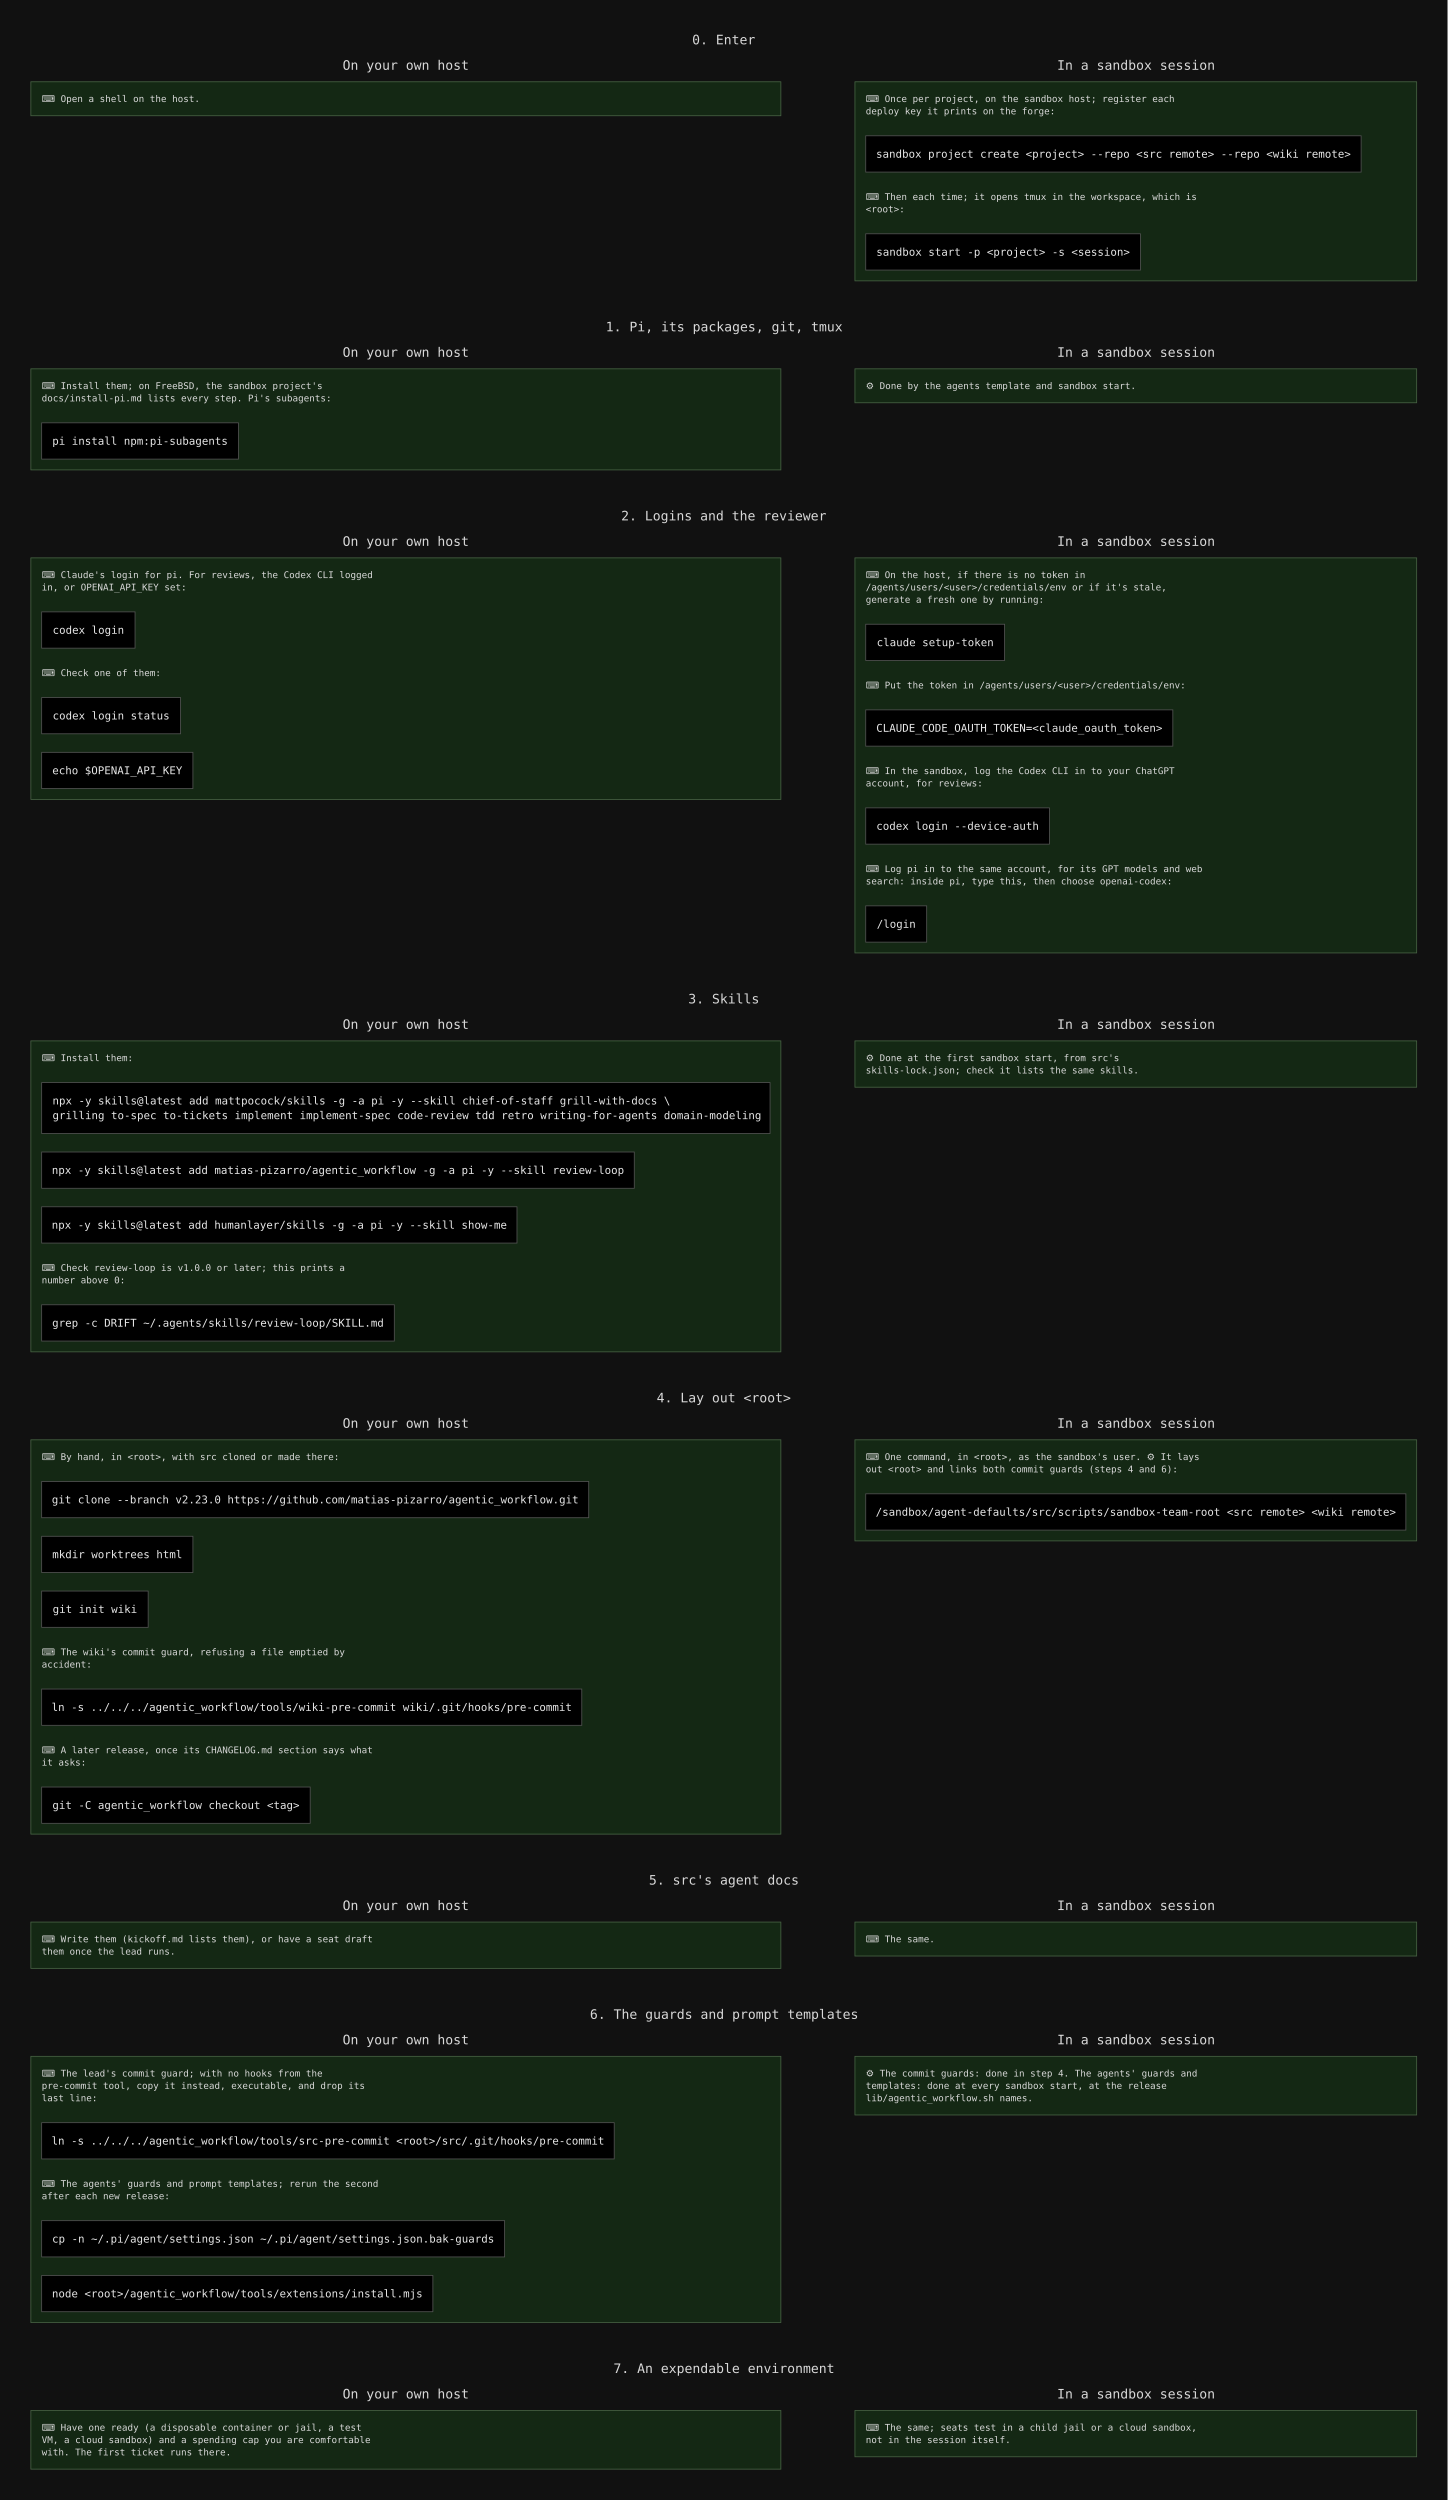
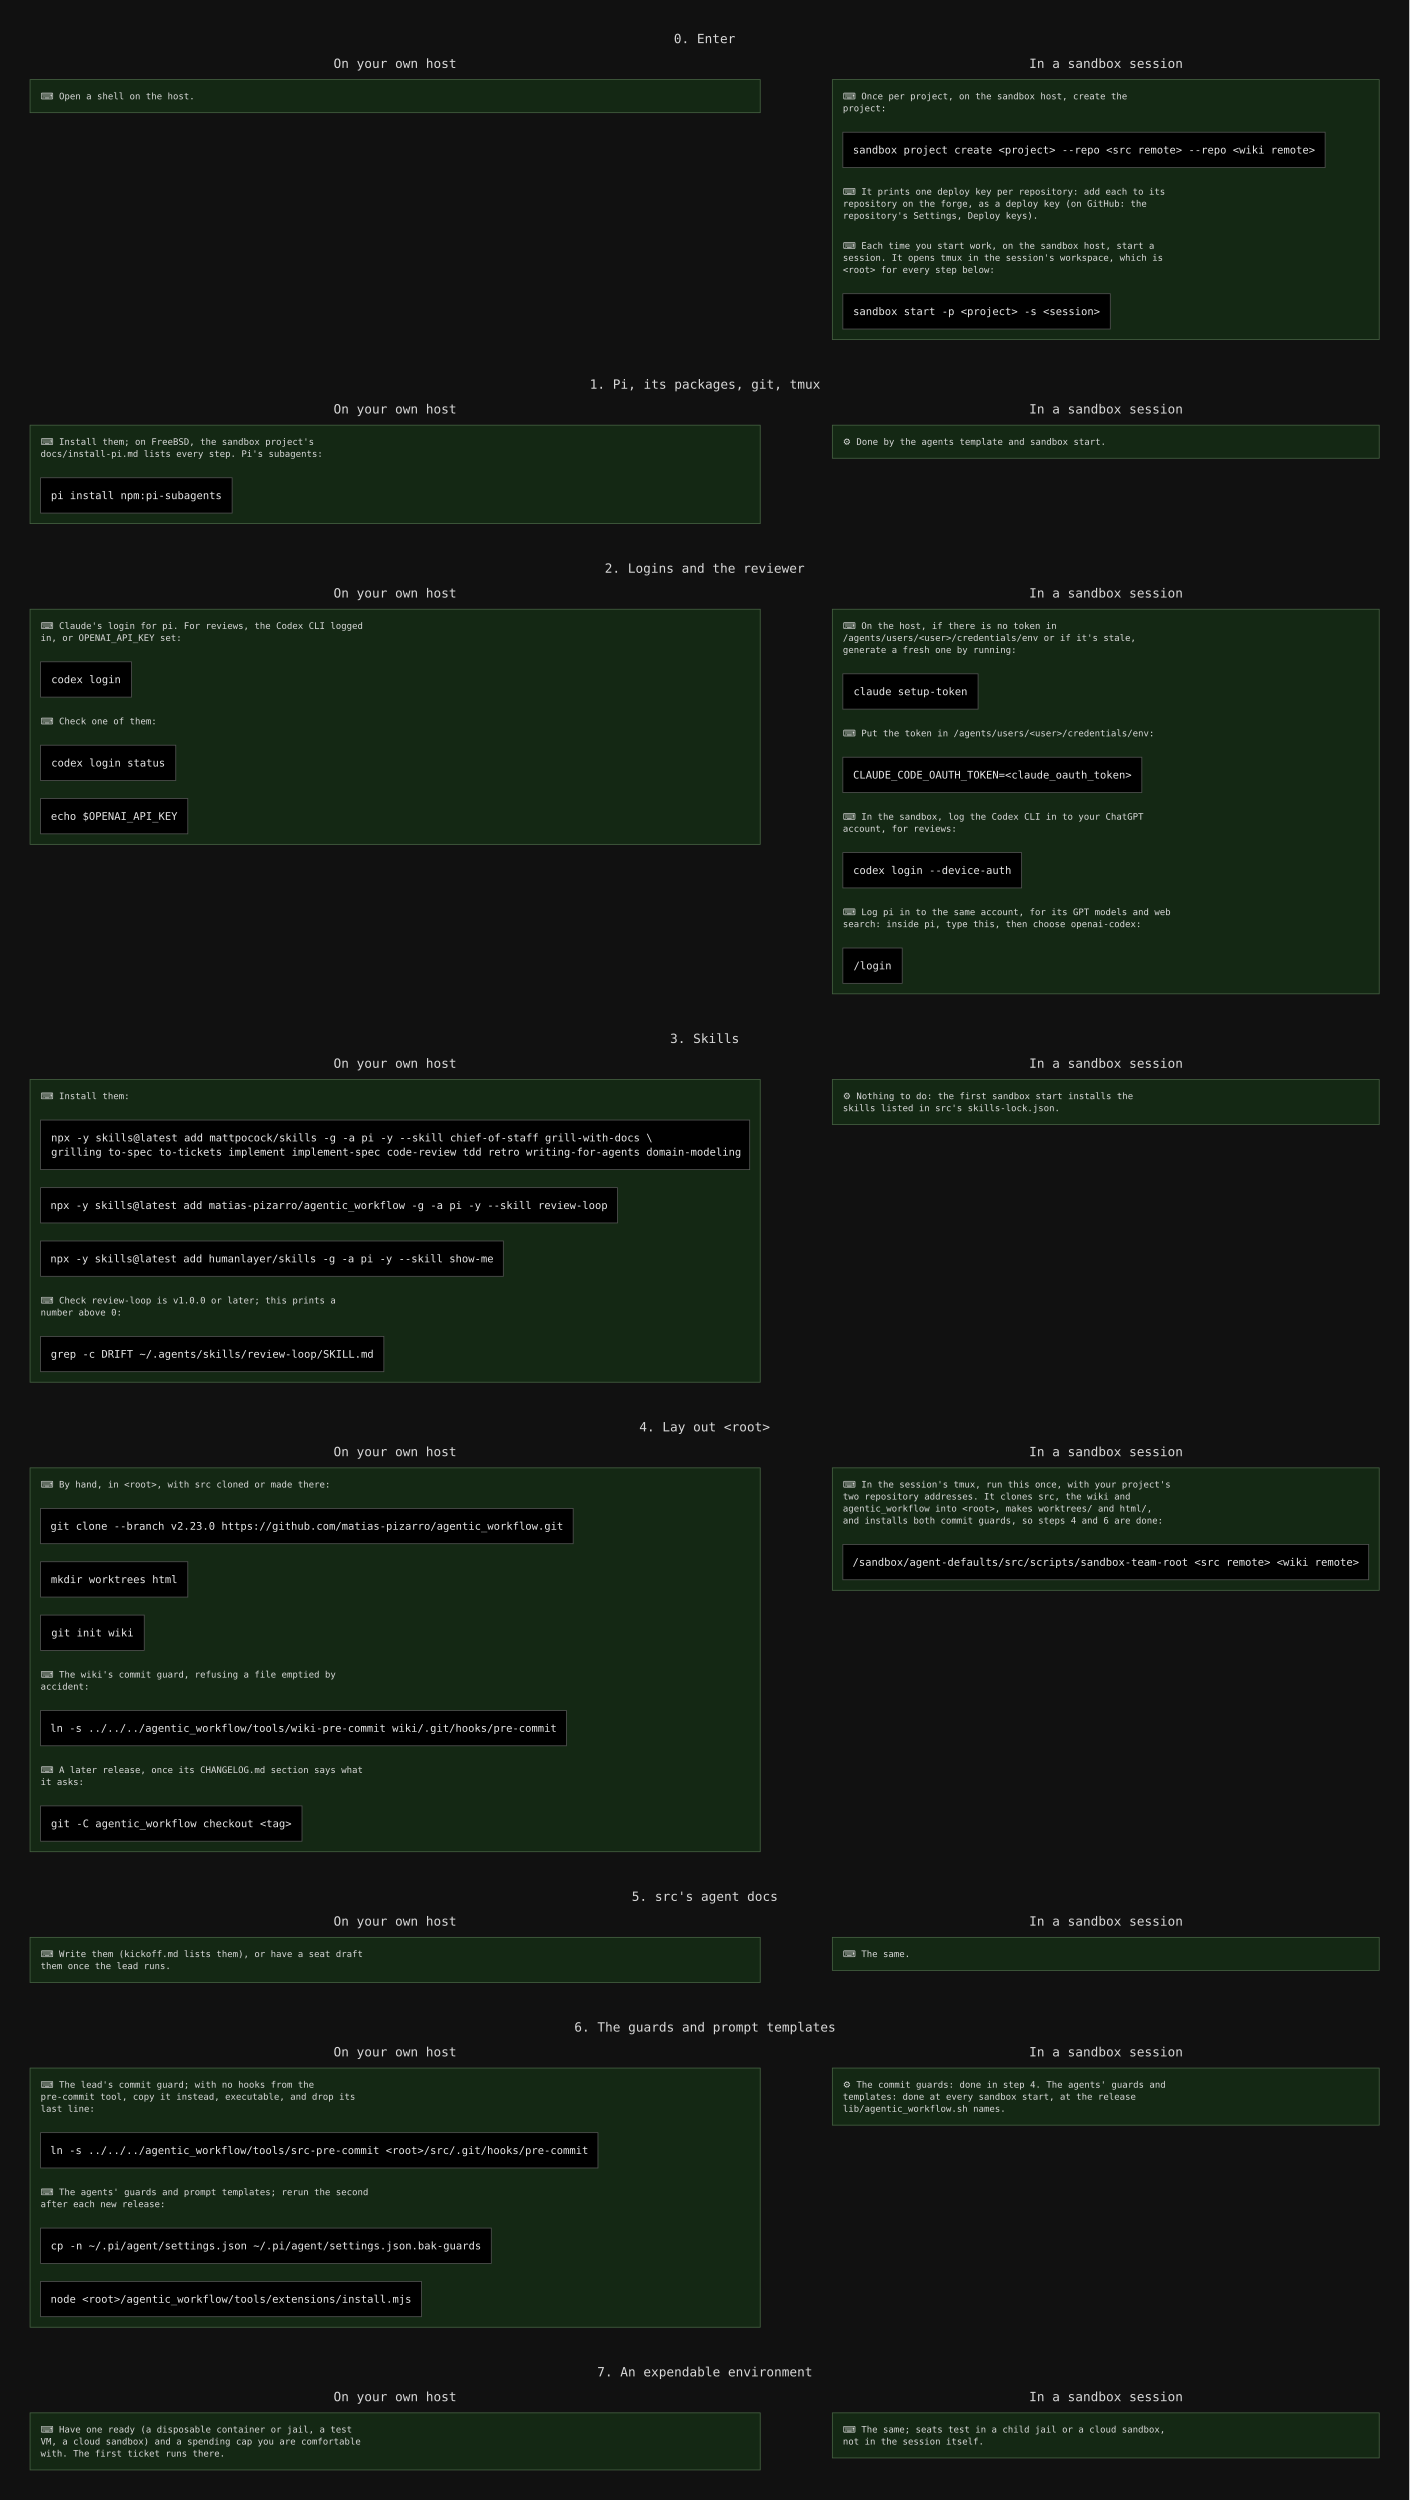
- <svg xmlns="http://www.w3.org/2000/svg" width="1876" height="3240" viewBox="0 0 1876 3240" font-family="'DejaVu Sans Mono', 'Menlo', 'Consolas', 'Liberation Mono', 'Courier New', monospace" font-size="14px">
+ <svg xmlns="http://www.w3.org/2000/svg" width="1876" height="3328" viewBox="0 0 1876 3328" font-family="'DejaVu Sans Mono', 'Menlo', 'Consolas', 'Liberation Mono', 'Courier New', monospace" font-size="14px">
  <defs>
  </defs>
-   <rect x="0" y="0" width="1876" height="3240" fill="#111111" />
+   <rect x="0" y="0" width="1876" height="3328" fill="#111111" />
  <g font-size="17px">
    <text x="897" y="57.45" fill="#d9d9d9" text-anchor="start">0. Enter</text>
  </g>
  <path d="M40 106 H1012 V150 H40 Z" fill="#142814" stroke="#486544" />
  <g font-size="17px">
    <text x="444" y="90.45" fill="#d9d9d9" text-anchor="start">On your own host</text>
  </g>
  <g font-size="12px">
    <text x="54" y="132.2" fill="#d9d9d9" text-anchor="start">⌨️ Open a shell on the host.</text>
  </g>
-   <path d="M1108 106 H1836 V364 H1108 Z" fill="#142814" stroke="#486544" />
+   <path d="M1108 106 H1836 V452 H1108 Z" fill="#142814" stroke="#486544" />
  <g font-size="17px">
    <text x="1370" y="90.45" fill="#d9d9d9" text-anchor="start">In a sandbox session</text>
  </g>
  <g font-size="12px">
-     <text x="1122" y="132.2" fill="#d9d9d9" text-anchor="start">⌨️ Once per project, on the sandbox host; register each</text>
-     <text x="1122" y="148.2" fill="#d9d9d9" text-anchor="start">deploy key it prints on the forge:</text>
+     <text x="1122" y="132.2" fill="#d9d9d9" text-anchor="start">⌨️ Once per project, on the sandbox host, create the</text>
+     <text x="1122" y="148.2" fill="#d9d9d9" text-anchor="start">project:</text>
  </g>
  <path d="M1122 176 H1764 V223 H1122 Z" fill="#000000" stroke="#555555" />
  <text x="1443" y="204.4" fill="#e8e8e8" text-anchor="middle">sandbox project create &lt;project&gt; --repo &lt;src remote&gt; --repo &lt;wiki remote&gt;</text>
  <g font-size="12px">
-     <text x="1122" y="259.2" fill="#d9d9d9" text-anchor="start">⌨️ Then each time; it opens tmux in the workspace, which is</text>
-     <text x="1122" y="275.2" fill="#d9d9d9" text-anchor="start">&lt;root&gt;:</text>
-   </g>
-   <path d="M1122 303 H1478 V350 H1122 Z" fill="#000000" stroke="#555555" />
-   <text x="1300" y="331.4" fill="#e8e8e8" text-anchor="middle">sandbox start -p &lt;project&gt; -s &lt;session&gt;</text>
-   <g font-size="17px">
-     <text x="785" y="429.45" fill="#d9d9d9" text-anchor="start">1. Pi, its packages, git, tmux</text>
-   </g>
-   <path d="M40 478 H1012 V609 H40 Z" fill="#142814" stroke="#486544" />
-   <g font-size="17px">
-     <text x="444" y="462.45" fill="#d9d9d9" text-anchor="start">On your own host</text>
-   </g>
-   <g font-size="12px">
-     <text x="54" y="504.2" fill="#d9d9d9" text-anchor="start">⌨️ Install them; on FreeBSD, the sandbox project's</text>
-     <text x="54" y="520.2" fill="#d9d9d9" text-anchor="start">docs/install-pi.md lists every step. Pi's subagents:</text>
-   </g>
-   <path d="M54 548 H309 V595 H54 Z" fill="#000000" stroke="#555555" />
-   <text x="181.5" y="576.4" fill="#e8e8e8" text-anchor="middle">pi install npm:pi-subagents</text>
-   <path d="M1108 478 H1836 V522 H1108 Z" fill="#142814" stroke="#486544" />
-   <g font-size="17px">
-     <text x="1370" y="462.45" fill="#d9d9d9" text-anchor="start">In a sandbox session</text>
-   </g>
-   <g font-size="12px">
-     <text x="1122" y="504.2" fill="#d9d9d9" text-anchor="start">⚙️ Done by the agents template and sandbox start.</text>
-   </g>
-   <g font-size="17px">
-     <text x="805" y="674.45" fill="#d9d9d9" text-anchor="start">2. Logins and the reviewer</text>
-   </g>
-   <path d="M40 723 H1012 V1036 H40 Z" fill="#142814" stroke="#486544" />
-   <g font-size="17px">
-     <text x="444" y="707.45" fill="#d9d9d9" text-anchor="start">On your own host</text>
-   </g>
-   <g font-size="12px">
-     <text x="54" y="749.2" fill="#d9d9d9" text-anchor="start">⌨️ Claude's login for pi. For reviews, the Codex CLI logged</text>
-     <text x="54" y="765.2" fill="#d9d9d9" text-anchor="start">in, or OPENAI_API_KEY set:</text>
-   </g>
-   <path d="M54 793 H175 V840 H54 Z" fill="#000000" stroke="#555555" />
-   <text x="114.5" y="821.4" fill="#e8e8e8" text-anchor="middle">codex login</text>
-   <g font-size="12px">
-     <text x="54" y="876.2" fill="#d9d9d9" text-anchor="start">⌨️ Check one of them:</text>
-   </g>
-   <path d="M54 904 H234 V951 H54 Z" fill="#000000" stroke="#555555" />
-   <text x="144" y="932.4" fill="#e8e8e8" text-anchor="middle">codex login status</text>
-   <path d="M54 975 H250 V1022 H54 Z" fill="#000000" stroke="#555555" />
-   <text x="152" y="1003.4" fill="#e8e8e8" text-anchor="middle">echo $OPENAI_API_KEY</text>
-   <path d="M1108 723 H1836 V1235 H1108 Z" fill="#142814" stroke="#486544" />
-   <g font-size="17px">
-     <text x="1370" y="707.45" fill="#d9d9d9" text-anchor="start">In a sandbox session</text>
-   </g>
-   <g font-size="12px">
-     <text x="1122" y="749.2" fill="#d9d9d9" text-anchor="start">⌨️ On the host, if there is no token in</text>
-     <text x="1122" y="765.2" fill="#d9d9d9" text-anchor="start">/agents/users/&lt;user&gt;/credentials/env or if it's stale,</text>
-     <text x="1122" y="781.2" fill="#d9d9d9" text-anchor="start">generate a fresh one by running:</text>
-   </g>
-   <path d="M1122 809 H1302 V856 H1122 Z" fill="#000000" stroke="#555555" />
-   <text x="1212" y="837.4" fill="#e8e8e8" text-anchor="middle">claude setup-token</text>
-   <g font-size="12px">
-     <text x="1122" y="892.2" fill="#d9d9d9" text-anchor="start">⌨️ Put the token in /agents/users/&lt;user&gt;/credentials/env:</text>
-   </g>
-   <path d="M1122 920 H1520 V967 H1122 Z" fill="#000000" stroke="#555555" />
-   <text x="1321" y="948.4" fill="#e8e8e8" text-anchor="middle">CLAUDE_CODE_OAUTH_TOKEN=&lt;claude_oauth_token&gt;</text>
-   <g font-size="12px">
-     <text x="1122" y="1003.2" fill="#d9d9d9" text-anchor="start">⌨️ In the sandbox, log the Codex CLI in to your ChatGPT</text>
-     <text x="1122" y="1019.2" fill="#d9d9d9" text-anchor="start">account, for reviews:</text>
-   </g>
-   <path d="M1122 1047 H1360 V1094 H1122 Z" fill="#000000" stroke="#555555" />
-   <text x="1241" y="1075.4" fill="#e8e8e8" text-anchor="middle">codex login --device-auth</text>
-   <g font-size="12px">
-     <text x="1122" y="1130.2" fill="#d9d9d9" text-anchor="start">⌨️ Log pi in to the same account, for its GPT models and web</text>
-     <text x="1122" y="1146.2" fill="#d9d9d9" text-anchor="start">search: inside pi, type this, then choose openai-codex:</text>
-   </g>
-   <path d="M1122 1174 H1201 V1221 H1122 Z" fill="#000000" stroke="#555555" />
-   <text x="1161.5" y="1202.4" fill="#e8e8e8" text-anchor="middle">/login</text>
-   <g font-size="17px">
-     <text x="892" y="1300.45" fill="#d9d9d9" text-anchor="start">3. Skills</text>
-   </g>
-   <path d="M40 1349 H1012 V1752 H40 Z" fill="#142814" stroke="#486544" />
-   <g font-size="17px">
-     <text x="444" y="1333.45" fill="#d9d9d9" text-anchor="start">On your own host</text>
-   </g>
-   <g font-size="12px">
-     <text x="54" y="1375.2" fill="#d9d9d9" text-anchor="start">⌨️ Install them:</text>
-   </g>
-   <path d="M54 1403 H998 V1469 H54 Z" fill="#000000" stroke="#555555" />
-   <text x="68" y="1431.4" fill="#e8e8e8" text-anchor="start">npx -y skills@latest add mattpocock/skills -g -a pi -y --skill chief-of-staff grill-with-docs \</text>
-   <text x="68" y="1450.4" fill="#e8e8e8" text-anchor="start">grilling to-spec to-tickets implement implement-spec code-review tdd retro writing-for-agents domain-modeling</text>
-   <path d="M54 1493 H822 V1540 H54 Z" fill="#000000" stroke="#555555" />
-   <text x="438" y="1521.4" fill="#e8e8e8" text-anchor="middle">npx -y skills@latest add matias-pizarro/agentic_workflow -g -a pi -y --skill review-loop</text>
-   <path d="M54 1564 H670 V1611 H54 Z" fill="#000000" stroke="#555555" />
-   <text x="362" y="1592.4" fill="#e8e8e8" text-anchor="middle">npx -y skills@latest add humanlayer/skills -g -a pi -y --skill show-me</text>
-   <g font-size="12px">
-     <text x="54" y="1647.2" fill="#d9d9d9" text-anchor="start">⌨️ Check review-loop is v1.0.0 or later; this prints a</text>
-     <text x="54" y="1663.2" fill="#d9d9d9" text-anchor="start">number above 0:</text>
-   </g>
-   <path d="M54 1691 H511 V1738 H54 Z" fill="#000000" stroke="#555555" />
-   <text x="282.5" y="1719.4" fill="#e8e8e8" text-anchor="middle">grep -c DRIFT ~/.agents/skills/review-loop/SKILL.md</text>
-   <path d="M1108 1349 H1836 V1409 H1108 Z" fill="#142814" stroke="#486544" />
-   <g font-size="17px">
-     <text x="1370" y="1333.45" fill="#d9d9d9" text-anchor="start">In a sandbox session</text>
-   </g>
-   <g font-size="12px">
-     <text x="1122" y="1375.2" fill="#d9d9d9" text-anchor="start">⚙️ Done at the first sandbox start, from src's</text>
-     <text x="1122" y="1391.2" fill="#d9d9d9" text-anchor="start">skills-lock.json; check it lists the same skills.</text>
-   </g>
-   <g font-size="17px">
-     <text x="851" y="1817.45" fill="#d9d9d9" text-anchor="start">4. Lay out &lt;root&gt;</text>
-   </g>
-   <path d="M40 1866 H1012 V2377 H40 Z" fill="#142814" stroke="#486544" />
-   <g font-size="17px">
-     <text x="444" y="1850.45" fill="#d9d9d9" text-anchor="start">On your own host</text>
-   </g>
-   <g font-size="12px">
-     <text x="54" y="1892.2" fill="#d9d9d9" text-anchor="start">⌨️ By hand, in &lt;root&gt;, with src cloned or made there:</text>
-   </g>
-   <path d="M54 1920 H763 V1967 H54 Z" fill="#000000" stroke="#555555" />
-   <text x="408.5" y="1948.4" fill="#e8e8e8" text-anchor="middle">git clone --branch v2.23.0 https://github.com/matias-pizarro/agentic_workflow.git</text>
-   <path d="M54 1991 H250 V2038 H54 Z" fill="#000000" stroke="#555555" />
-   <text x="152" y="2019.4" fill="#e8e8e8" text-anchor="middle">mkdir worktrees html</text>
-   <path d="M54 2062 H192 V2109 H54 Z" fill="#000000" stroke="#555555" />
-   <text x="123" y="2090.4" fill="#e8e8e8" text-anchor="middle">git init wiki</text>
-   <g font-size="12px">
-     <text x="54" y="2145.2" fill="#d9d9d9" text-anchor="start">⌨️ The wiki's commit guard, refusing a file emptied by</text>
-     <text x="54" y="2161.2" fill="#d9d9d9" text-anchor="start">accident:</text>
-   </g>
-   <path d="M54 2189 H754 V2236 H54 Z" fill="#000000" stroke="#555555" />
-   <text x="404" y="2217.4" fill="#e8e8e8" text-anchor="middle">ln -s ../../../agentic_workflow/tools/wiki-pre-commit wiki/.git/hooks/pre-commit</text>
-   <g font-size="12px">
-     <text x="54" y="2272.2" fill="#d9d9d9" text-anchor="start">⌨️ A later release, once its CHANGELOG.md section says what</text>
-     <text x="54" y="2288.2" fill="#d9d9d9" text-anchor="start">it asks:</text>
-   </g>
-   <path d="M54 2316 H402 V2363 H54 Z" fill="#000000" stroke="#555555" />
-   <text x="228" y="2344.4" fill="#e8e8e8" text-anchor="middle">git -C agentic_workflow checkout &lt;tag&gt;</text>
-   <path d="M1108 1866 H1836 V1997 H1108 Z" fill="#142814" stroke="#486544" />
-   <g font-size="17px">
-     <text x="1370" y="1850.45" fill="#d9d9d9" text-anchor="start">In a sandbox session</text>
-   </g>
-   <g font-size="12px">
-     <text x="1122" y="1892.2" fill="#d9d9d9" text-anchor="start">⌨️ One command, in &lt;root&gt;, as the sandbox's user. ⚙️ It lays</text>
-     <text x="1122" y="1908.2" fill="#d9d9d9" text-anchor="start">out &lt;root&gt; and links both commit guards (steps 4 and 6):</text>
-   </g>
-   <path d="M1122 1936 H1822 V1983 H1122 Z" fill="#000000" stroke="#555555" />
-   <text x="1472" y="1964.4" fill="#e8e8e8" text-anchor="middle">/sandbox/agent-defaults/src/scripts/sandbox-team-root &lt;src remote&gt; &lt;wiki remote&gt;</text>
-   <g font-size="17px">
-     <text x="841" y="2442.45" fill="#d9d9d9" text-anchor="start">5. src's agent docs</text>
-   </g>
-   <path d="M40 2491 H1012 V2551 H40 Z" fill="#142814" stroke="#486544" />
-   <g font-size="17px">
-     <text x="444" y="2475.45" fill="#d9d9d9" text-anchor="start">On your own host</text>
-   </g>
-   <g font-size="12px">
-     <text x="54" y="2517.2" fill="#d9d9d9" text-anchor="start">⌨️ Write them (kickoff.md lists them), or have a seat draft</text>
-     <text x="54" y="2533.2" fill="#d9d9d9" text-anchor="start">them once the lead runs.</text>
-   </g>
-   <path d="M1108 2491 H1836 V2535 H1108 Z" fill="#142814" stroke="#486544" />
-   <g font-size="17px">
-     <text x="1370" y="2475.45" fill="#d9d9d9" text-anchor="start">In a sandbox session</text>
-   </g>
-   <g font-size="12px">
-     <text x="1122" y="2517.2" fill="#d9d9d9" text-anchor="start">⌨️ The same.</text>
-   </g>
-   <g font-size="17px">
-     <text x="764.5" y="2616.45" fill="#d9d9d9" text-anchor="start">6. The guards and prompt templates</text>
-   </g>
-   <path d="M40 2665 H1012 V3010 H40 Z" fill="#142814" stroke="#486544" />
-   <g font-size="17px">
-     <text x="444" y="2649.45" fill="#d9d9d9" text-anchor="start">On your own host</text>
-   </g>
-   <g font-size="12px">
-     <text x="54" y="2691.2" fill="#d9d9d9" text-anchor="start">⌨️ The lead's commit guard; with no hooks from the</text>
-     <text x="54" y="2707.2" fill="#d9d9d9" text-anchor="start">pre-commit tool, copy it instead, executable, and drop its</text>
-     <text x="54" y="2723.2" fill="#d9d9d9" text-anchor="start">last line:</text>
-   </g>
-   <path d="M54 2751 H796 V2798 H54 Z" fill="#000000" stroke="#555555" />
-   <text x="425" y="2779.4" fill="#e8e8e8" text-anchor="middle">ln -s ../../../agentic_workflow/tools/src-pre-commit &lt;root&gt;/src/.git/hooks/pre-commit</text>
-   <g font-size="12px">
-     <text x="54" y="2834.2" fill="#d9d9d9" text-anchor="start">⌨️ The agents' guards and prompt templates; rerun the second</text>
-     <text x="54" y="2850.2" fill="#d9d9d9" text-anchor="start">after each new release:</text>
-   </g>
-   <path d="M54 2878 H654 V2925 H54 Z" fill="#000000" stroke="#555555" />
-   <text x="354" y="2906.4" fill="#e8e8e8" text-anchor="middle">cp -n ~/.pi/agent/settings.json ~/.pi/agent/settings.json.bak-guards</text>
-   <path d="M54 2949 H561 V2996 H54 Z" fill="#000000" stroke="#555555" />
-   <text x="307.5" y="2977.4" fill="#e8e8e8" text-anchor="middle">node &lt;root&gt;/agentic_workflow/tools/extensions/install.mjs</text>
-   <path d="M1108 2665 H1836 V2741 H1108 Z" fill="#142814" stroke="#486544" />
-   <g font-size="17px">
-     <text x="1370" y="2649.45" fill="#d9d9d9" text-anchor="start">In a sandbox session</text>
-   </g>
-   <g font-size="12px">
-     <text x="1122" y="2691.2" fill="#d9d9d9" text-anchor="start">⚙️ The commit guards: done in step 4. The agents' guards and</text>
-     <text x="1122" y="2707.2" fill="#d9d9d9" text-anchor="start">templates: done at every sandbox start, at the release</text>
-     <text x="1122" y="2723.2" fill="#d9d9d9" text-anchor="start">lib/agentic_workflow.sh names.</text>
-   </g>
-   <g font-size="17px">
-     <text x="795" y="3075.45" fill="#d9d9d9" text-anchor="start">7. An expendable environment</text>
-   </g>
-   <path d="M40 3124 H1012 V3200 H40 Z" fill="#142814" stroke="#486544" />
-   <g font-size="17px">
-     <text x="444" y="3108.45" fill="#d9d9d9" text-anchor="start">On your own host</text>
-   </g>
-   <g font-size="12px">
-     <text x="54" y="3150.2" fill="#d9d9d9" text-anchor="start">⌨️ Have one ready (a disposable container or jail, a test</text>
-     <text x="54" y="3166.2" fill="#d9d9d9" text-anchor="start">VM, a cloud sandbox) and a spending cap you are comfortable</text>
-     <text x="54" y="3182.2" fill="#d9d9d9" text-anchor="start">with. The first ticket runs there.</text>
-   </g>
-   <path d="M1108 3124 H1836 V3184 H1108 Z" fill="#142814" stroke="#486544" />
-   <g font-size="17px">
-     <text x="1370" y="3108.45" fill="#d9d9d9" text-anchor="start">In a sandbox session</text>
-   </g>
-   <g font-size="12px">
-     <text x="1122" y="3150.2" fill="#d9d9d9" text-anchor="start">⌨️ The same; seats test in a child jail or a cloud sandbox,</text>
-     <text x="1122" y="3166.2" fill="#d9d9d9" text-anchor="start">not in the session itself.</text>
+     <text x="1122" y="259.2" fill="#d9d9d9" text-anchor="start">⌨️ It prints one deploy key per repository: add each to its</text>
+     <text x="1122" y="275.2" fill="#d9d9d9" text-anchor="start">repository on the forge, as a deploy key (on GitHub: the</text>
+     <text x="1122" y="291.2" fill="#d9d9d9" text-anchor="start">repository's Settings, Deploy keys).</text>
+   </g>
+   <g font-size="12px">
+     <text x="1122" y="331.2" fill="#d9d9d9" text-anchor="start">⌨️ Each time you start work, on the sandbox host, start a</text>
+     <text x="1122" y="347.2" fill="#d9d9d9" text-anchor="start">session. It opens tmux in the session's workspace, which is</text>
+     <text x="1122" y="363.2" fill="#d9d9d9" text-anchor="start">&lt;root&gt; for every step below:</text>
+   </g>
+   <path d="M1122 391 H1478 V438 H1122 Z" fill="#000000" stroke="#555555" />
+   <text x="1300" y="419.4" fill="#e8e8e8" text-anchor="middle">sandbox start -p &lt;project&gt; -s &lt;session&gt;</text>
+   <g font-size="17px">
+     <text x="785" y="517.45" fill="#d9d9d9" text-anchor="start">1. Pi, its packages, git, tmux</text>
+   </g>
+   <path d="M40 566 H1012 V697 H40 Z" fill="#142814" stroke="#486544" />
+   <g font-size="17px">
+     <text x="444" y="550.45" fill="#d9d9d9" text-anchor="start">On your own host</text>
+   </g>
+   <g font-size="12px">
+     <text x="54" y="592.2" fill="#d9d9d9" text-anchor="start">⌨️ Install them; on FreeBSD, the sandbox project's</text>
+     <text x="54" y="608.2" fill="#d9d9d9" text-anchor="start">docs/install-pi.md lists every step. Pi's subagents:</text>
+   </g>
+   <path d="M54 636 H309 V683 H54 Z" fill="#000000" stroke="#555555" />
+   <text x="181.5" y="664.4" fill="#e8e8e8" text-anchor="middle">pi install npm:pi-subagents</text>
+   <path d="M1108 566 H1836 V610 H1108 Z" fill="#142814" stroke="#486544" />
+   <g font-size="17px">
+     <text x="1370" y="550.45" fill="#d9d9d9" text-anchor="start">In a sandbox session</text>
+   </g>
+   <g font-size="12px">
+     <text x="1122" y="592.2" fill="#d9d9d9" text-anchor="start">⚙️ Done by the agents template and sandbox start.</text>
+   </g>
+   <g font-size="17px">
+     <text x="805" y="762.45" fill="#d9d9d9" text-anchor="start">2. Logins and the reviewer</text>
+   </g>
+   <path d="M40 811 H1012 V1124 H40 Z" fill="#142814" stroke="#486544" />
+   <g font-size="17px">
+     <text x="444" y="795.45" fill="#d9d9d9" text-anchor="start">On your own host</text>
+   </g>
+   <g font-size="12px">
+     <text x="54" y="837.2" fill="#d9d9d9" text-anchor="start">⌨️ Claude's login for pi. For reviews, the Codex CLI logged</text>
+     <text x="54" y="853.2" fill="#d9d9d9" text-anchor="start">in, or OPENAI_API_KEY set:</text>
+   </g>
+   <path d="M54 881 H175 V928 H54 Z" fill="#000000" stroke="#555555" />
+   <text x="114.5" y="909.4" fill="#e8e8e8" text-anchor="middle">codex login</text>
+   <g font-size="12px">
+     <text x="54" y="964.2" fill="#d9d9d9" text-anchor="start">⌨️ Check one of them:</text>
+   </g>
+   <path d="M54 992 H234 V1039 H54 Z" fill="#000000" stroke="#555555" />
+   <text x="144" y="1020.4" fill="#e8e8e8" text-anchor="middle">codex login status</text>
+   <path d="M54 1063 H250 V1110 H54 Z" fill="#000000" stroke="#555555" />
+   <text x="152" y="1091.4" fill="#e8e8e8" text-anchor="middle">echo $OPENAI_API_KEY</text>
+   <path d="M1108 811 H1836 V1323 H1108 Z" fill="#142814" stroke="#486544" />
+   <g font-size="17px">
+     <text x="1370" y="795.45" fill="#d9d9d9" text-anchor="start">In a sandbox session</text>
+   </g>
+   <g font-size="12px">
+     <text x="1122" y="837.2" fill="#d9d9d9" text-anchor="start">⌨️ On the host, if there is no token in</text>
+     <text x="1122" y="853.2" fill="#d9d9d9" text-anchor="start">/agents/users/&lt;user&gt;/credentials/env or if it's stale,</text>
+     <text x="1122" y="869.2" fill="#d9d9d9" text-anchor="start">generate a fresh one by running:</text>
+   </g>
+   <path d="M1122 897 H1302 V944 H1122 Z" fill="#000000" stroke="#555555" />
+   <text x="1212" y="925.4" fill="#e8e8e8" text-anchor="middle">claude setup-token</text>
+   <g font-size="12px">
+     <text x="1122" y="980.2" fill="#d9d9d9" text-anchor="start">⌨️ Put the token in /agents/users/&lt;user&gt;/credentials/env:</text>
+   </g>
+   <path d="M1122 1008 H1520 V1055 H1122 Z" fill="#000000" stroke="#555555" />
+   <text x="1321" y="1036.4" fill="#e8e8e8" text-anchor="middle">CLAUDE_CODE_OAUTH_TOKEN=&lt;claude_oauth_token&gt;</text>
+   <g font-size="12px">
+     <text x="1122" y="1091.2" fill="#d9d9d9" text-anchor="start">⌨️ In the sandbox, log the Codex CLI in to your ChatGPT</text>
+     <text x="1122" y="1107.2" fill="#d9d9d9" text-anchor="start">account, for reviews:</text>
+   </g>
+   <path d="M1122 1135 H1360 V1182 H1122 Z" fill="#000000" stroke="#555555" />
+   <text x="1241" y="1163.4" fill="#e8e8e8" text-anchor="middle">codex login --device-auth</text>
+   <g font-size="12px">
+     <text x="1122" y="1218.2" fill="#d9d9d9" text-anchor="start">⌨️ Log pi in to the same account, for its GPT models and web</text>
+     <text x="1122" y="1234.2" fill="#d9d9d9" text-anchor="start">search: inside pi, type this, then choose openai-codex:</text>
+   </g>
+   <path d="M1122 1262 H1201 V1309 H1122 Z" fill="#000000" stroke="#555555" />
+   <text x="1161.5" y="1290.4" fill="#e8e8e8" text-anchor="middle">/login</text>
+   <g font-size="17px">
+     <text x="892" y="1388.45" fill="#d9d9d9" text-anchor="start">3. Skills</text>
+   </g>
+   <path d="M40 1437 H1012 V1840 H40 Z" fill="#142814" stroke="#486544" />
+   <g font-size="17px">
+     <text x="444" y="1421.45" fill="#d9d9d9" text-anchor="start">On your own host</text>
+   </g>
+   <g font-size="12px">
+     <text x="54" y="1463.2" fill="#d9d9d9" text-anchor="start">⌨️ Install them:</text>
+   </g>
+   <path d="M54 1491 H998 V1557 H54 Z" fill="#000000" stroke="#555555" />
+   <text x="68" y="1519.4" fill="#e8e8e8" text-anchor="start">npx -y skills@latest add mattpocock/skills -g -a pi -y --skill chief-of-staff grill-with-docs \</text>
+   <text x="68" y="1538.4" fill="#e8e8e8" text-anchor="start">grilling to-spec to-tickets implement implement-spec code-review tdd retro writing-for-agents domain-modeling</text>
+   <path d="M54 1581 H822 V1628 H54 Z" fill="#000000" stroke="#555555" />
+   <text x="438" y="1609.4" fill="#e8e8e8" text-anchor="middle">npx -y skills@latest add matias-pizarro/agentic_workflow -g -a pi -y --skill review-loop</text>
+   <path d="M54 1652 H670 V1699 H54 Z" fill="#000000" stroke="#555555" />
+   <text x="362" y="1680.4" fill="#e8e8e8" text-anchor="middle">npx -y skills@latest add humanlayer/skills -g -a pi -y --skill show-me</text>
+   <g font-size="12px">
+     <text x="54" y="1735.2" fill="#d9d9d9" text-anchor="start">⌨️ Check review-loop is v1.0.0 or later; this prints a</text>
+     <text x="54" y="1751.2" fill="#d9d9d9" text-anchor="start">number above 0:</text>
+   </g>
+   <path d="M54 1779 H511 V1826 H54 Z" fill="#000000" stroke="#555555" />
+   <text x="282.5" y="1807.4" fill="#e8e8e8" text-anchor="middle">grep -c DRIFT ~/.agents/skills/review-loop/SKILL.md</text>
+   <path d="M1108 1437 H1836 V1497 H1108 Z" fill="#142814" stroke="#486544" />
+   <g font-size="17px">
+     <text x="1370" y="1421.45" fill="#d9d9d9" text-anchor="start">In a sandbox session</text>
+   </g>
+   <g font-size="12px">
+     <text x="1122" y="1463.2" fill="#d9d9d9" text-anchor="start">⚙️ Nothing to do: the first sandbox start installs the</text>
+     <text x="1122" y="1479.2" fill="#d9d9d9" text-anchor="start">skills listed in src's skills-lock.json.</text>
+   </g>
+   <g font-size="17px">
+     <text x="851" y="1905.45" fill="#d9d9d9" text-anchor="start">4. Lay out &lt;root&gt;</text>
+   </g>
+   <path d="M40 1954 H1012 V2465 H40 Z" fill="#142814" stroke="#486544" />
+   <g font-size="17px">
+     <text x="444" y="1938.45" fill="#d9d9d9" text-anchor="start">On your own host</text>
+   </g>
+   <g font-size="12px">
+     <text x="54" y="1980.2" fill="#d9d9d9" text-anchor="start">⌨️ By hand, in &lt;root&gt;, with src cloned or made there:</text>
+   </g>
+   <path d="M54 2008 H763 V2055 H54 Z" fill="#000000" stroke="#555555" />
+   <text x="408.5" y="2036.4" fill="#e8e8e8" text-anchor="middle">git clone --branch v2.23.0 https://github.com/matias-pizarro/agentic_workflow.git</text>
+   <path d="M54 2079 H250 V2126 H54 Z" fill="#000000" stroke="#555555" />
+   <text x="152" y="2107.4" fill="#e8e8e8" text-anchor="middle">mkdir worktrees html</text>
+   <path d="M54 2150 H192 V2197 H54 Z" fill="#000000" stroke="#555555" />
+   <text x="123" y="2178.4" fill="#e8e8e8" text-anchor="middle">git init wiki</text>
+   <g font-size="12px">
+     <text x="54" y="2233.2" fill="#d9d9d9" text-anchor="start">⌨️ The wiki's commit guard, refusing a file emptied by</text>
+     <text x="54" y="2249.2" fill="#d9d9d9" text-anchor="start">accident:</text>
+   </g>
+   <path d="M54 2277 H754 V2324 H54 Z" fill="#000000" stroke="#555555" />
+   <text x="404" y="2305.4" fill="#e8e8e8" text-anchor="middle">ln -s ../../../agentic_workflow/tools/wiki-pre-commit wiki/.git/hooks/pre-commit</text>
+   <g font-size="12px">
+     <text x="54" y="2360.2" fill="#d9d9d9" text-anchor="start">⌨️ A later release, once its CHANGELOG.md section says what</text>
+     <text x="54" y="2376.2" fill="#d9d9d9" text-anchor="start">it asks:</text>
+   </g>
+   <path d="M54 2404 H402 V2451 H54 Z" fill="#000000" stroke="#555555" />
+   <text x="228" y="2432.4" fill="#e8e8e8" text-anchor="middle">git -C agentic_workflow checkout &lt;tag&gt;</text>
+   <path d="M1108 1954 H1836 V2117 H1108 Z" fill="#142814" stroke="#486544" />
+   <g font-size="17px">
+     <text x="1370" y="1938.45" fill="#d9d9d9" text-anchor="start">In a sandbox session</text>
+   </g>
+   <g font-size="12px">
+     <text x="1122" y="1980.2" fill="#d9d9d9" text-anchor="start">⌨️ In the session's tmux, run this once, with your project's</text>
+     <text x="1122" y="1996.2" fill="#d9d9d9" text-anchor="start">two repository addresses. It clones src, the wiki and</text>
+     <text x="1122" y="2012.2" fill="#d9d9d9" text-anchor="start">agentic_workflow into &lt;root&gt;, makes worktrees/ and html/,</text>
+     <text x="1122" y="2028.2" fill="#d9d9d9" text-anchor="start">and installs both commit guards, so steps 4 and 6 are done:</text>
+   </g>
+   <path d="M1122 2056 H1822 V2103 H1122 Z" fill="#000000" stroke="#555555" />
+   <text x="1472" y="2084.4" fill="#e8e8e8" text-anchor="middle">/sandbox/agent-defaults/src/scripts/sandbox-team-root &lt;src remote&gt; &lt;wiki remote&gt;</text>
+   <g font-size="17px">
+     <text x="841" y="2530.45" fill="#d9d9d9" text-anchor="start">5. src's agent docs</text>
+   </g>
+   <path d="M40 2579 H1012 V2639 H40 Z" fill="#142814" stroke="#486544" />
+   <g font-size="17px">
+     <text x="444" y="2563.45" fill="#d9d9d9" text-anchor="start">On your own host</text>
+   </g>
+   <g font-size="12px">
+     <text x="54" y="2605.2" fill="#d9d9d9" text-anchor="start">⌨️ Write them (kickoff.md lists them), or have a seat draft</text>
+     <text x="54" y="2621.2" fill="#d9d9d9" text-anchor="start">them once the lead runs.</text>
+   </g>
+   <path d="M1108 2579 H1836 V2623 H1108 Z" fill="#142814" stroke="#486544" />
+   <g font-size="17px">
+     <text x="1370" y="2563.45" fill="#d9d9d9" text-anchor="start">In a sandbox session</text>
+   </g>
+   <g font-size="12px">
+     <text x="1122" y="2605.2" fill="#d9d9d9" text-anchor="start">⌨️ The same.</text>
+   </g>
+   <g font-size="17px">
+     <text x="764.5" y="2704.45" fill="#d9d9d9" text-anchor="start">6. The guards and prompt templates</text>
+   </g>
+   <path d="M40 2753 H1012 V3098 H40 Z" fill="#142814" stroke="#486544" />
+   <g font-size="17px">
+     <text x="444" y="2737.45" fill="#d9d9d9" text-anchor="start">On your own host</text>
+   </g>
+   <g font-size="12px">
+     <text x="54" y="2779.2" fill="#d9d9d9" text-anchor="start">⌨️ The lead's commit guard; with no hooks from the</text>
+     <text x="54" y="2795.2" fill="#d9d9d9" text-anchor="start">pre-commit tool, copy it instead, executable, and drop its</text>
+     <text x="54" y="2811.2" fill="#d9d9d9" text-anchor="start">last line:</text>
+   </g>
+   <path d="M54 2839 H796 V2886 H54 Z" fill="#000000" stroke="#555555" />
+   <text x="425" y="2867.4" fill="#e8e8e8" text-anchor="middle">ln -s ../../../agentic_workflow/tools/src-pre-commit &lt;root&gt;/src/.git/hooks/pre-commit</text>
+   <g font-size="12px">
+     <text x="54" y="2922.2" fill="#d9d9d9" text-anchor="start">⌨️ The agents' guards and prompt templates; rerun the second</text>
+     <text x="54" y="2938.2" fill="#d9d9d9" text-anchor="start">after each new release:</text>
+   </g>
+   <path d="M54 2966 H654 V3013 H54 Z" fill="#000000" stroke="#555555" />
+   <text x="354" y="2994.4" fill="#e8e8e8" text-anchor="middle">cp -n ~/.pi/agent/settings.json ~/.pi/agent/settings.json.bak-guards</text>
+   <path d="M54 3037 H561 V3084 H54 Z" fill="#000000" stroke="#555555" />
+   <text x="307.5" y="3065.4" fill="#e8e8e8" text-anchor="middle">node &lt;root&gt;/agentic_workflow/tools/extensions/install.mjs</text>
+   <path d="M1108 2753 H1836 V2829 H1108 Z" fill="#142814" stroke="#486544" />
+   <g font-size="17px">
+     <text x="1370" y="2737.45" fill="#d9d9d9" text-anchor="start">In a sandbox session</text>
+   </g>
+   <g font-size="12px">
+     <text x="1122" y="2779.2" fill="#d9d9d9" text-anchor="start">⚙️ The commit guards: done in step 4. The agents' guards and</text>
+     <text x="1122" y="2795.2" fill="#d9d9d9" text-anchor="start">templates: done at every sandbox start, at the release</text>
+     <text x="1122" y="2811.2" fill="#d9d9d9" text-anchor="start">lib/agentic_workflow.sh names.</text>
+   </g>
+   <g font-size="17px">
+     <text x="795" y="3163.45" fill="#d9d9d9" text-anchor="start">7. An expendable environment</text>
+   </g>
+   <path d="M40 3212 H1012 V3288 H40 Z" fill="#142814" stroke="#486544" />
+   <g font-size="17px">
+     <text x="444" y="3196.45" fill="#d9d9d9" text-anchor="start">On your own host</text>
+   </g>
+   <g font-size="12px">
+     <text x="54" y="3238.2" fill="#d9d9d9" text-anchor="start">⌨️ Have one ready (a disposable container or jail, a test</text>
+     <text x="54" y="3254.2" fill="#d9d9d9" text-anchor="start">VM, a cloud sandbox) and a spending cap you are comfortable</text>
+     <text x="54" y="3270.2" fill="#d9d9d9" text-anchor="start">with. The first ticket runs there.</text>
+   </g>
+   <path d="M1108 3212 H1836 V3272 H1108 Z" fill="#142814" stroke="#486544" />
+   <g font-size="17px">
+     <text x="1370" y="3196.45" fill="#d9d9d9" text-anchor="start">In a sandbox session</text>
+   </g>
+   <g font-size="12px">
+     <text x="1122" y="3238.2" fill="#d9d9d9" text-anchor="start">⌨️ The same; seats test in a child jail or a cloud sandbox,</text>
+     <text x="1122" y="3254.2" fill="#d9d9d9" text-anchor="start">not in the session itself.</text>
  </g>
</svg>
